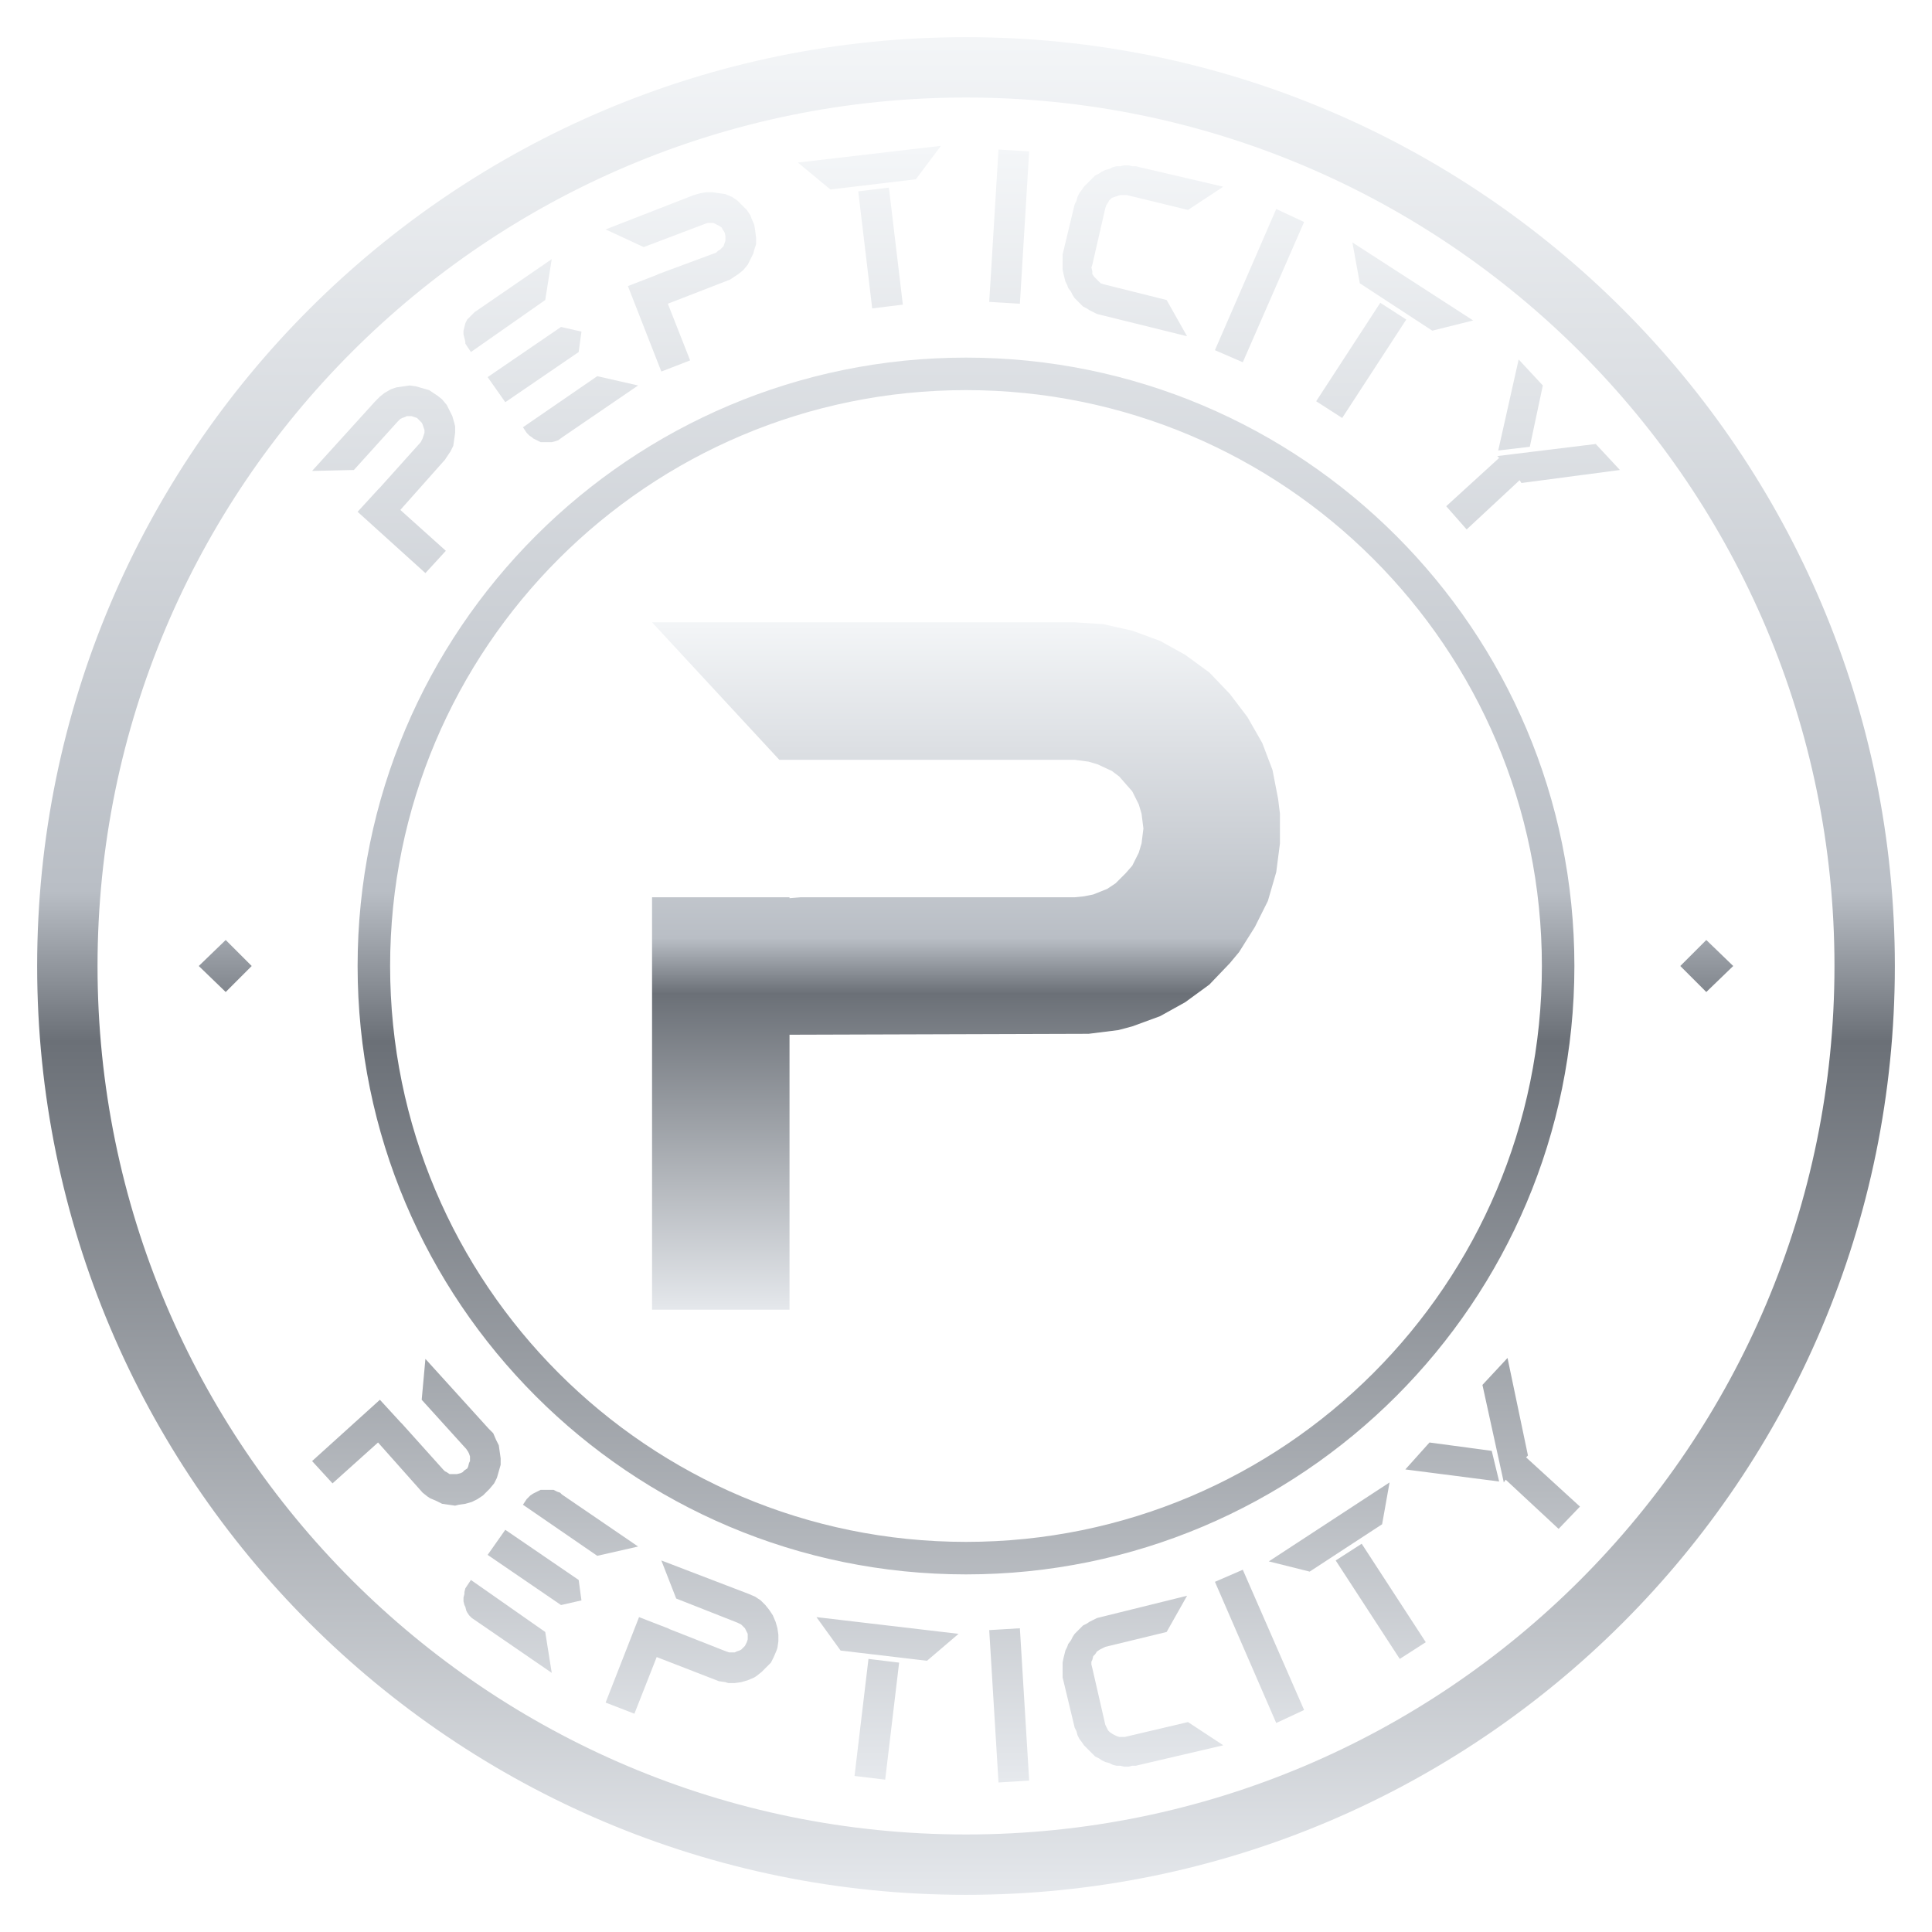
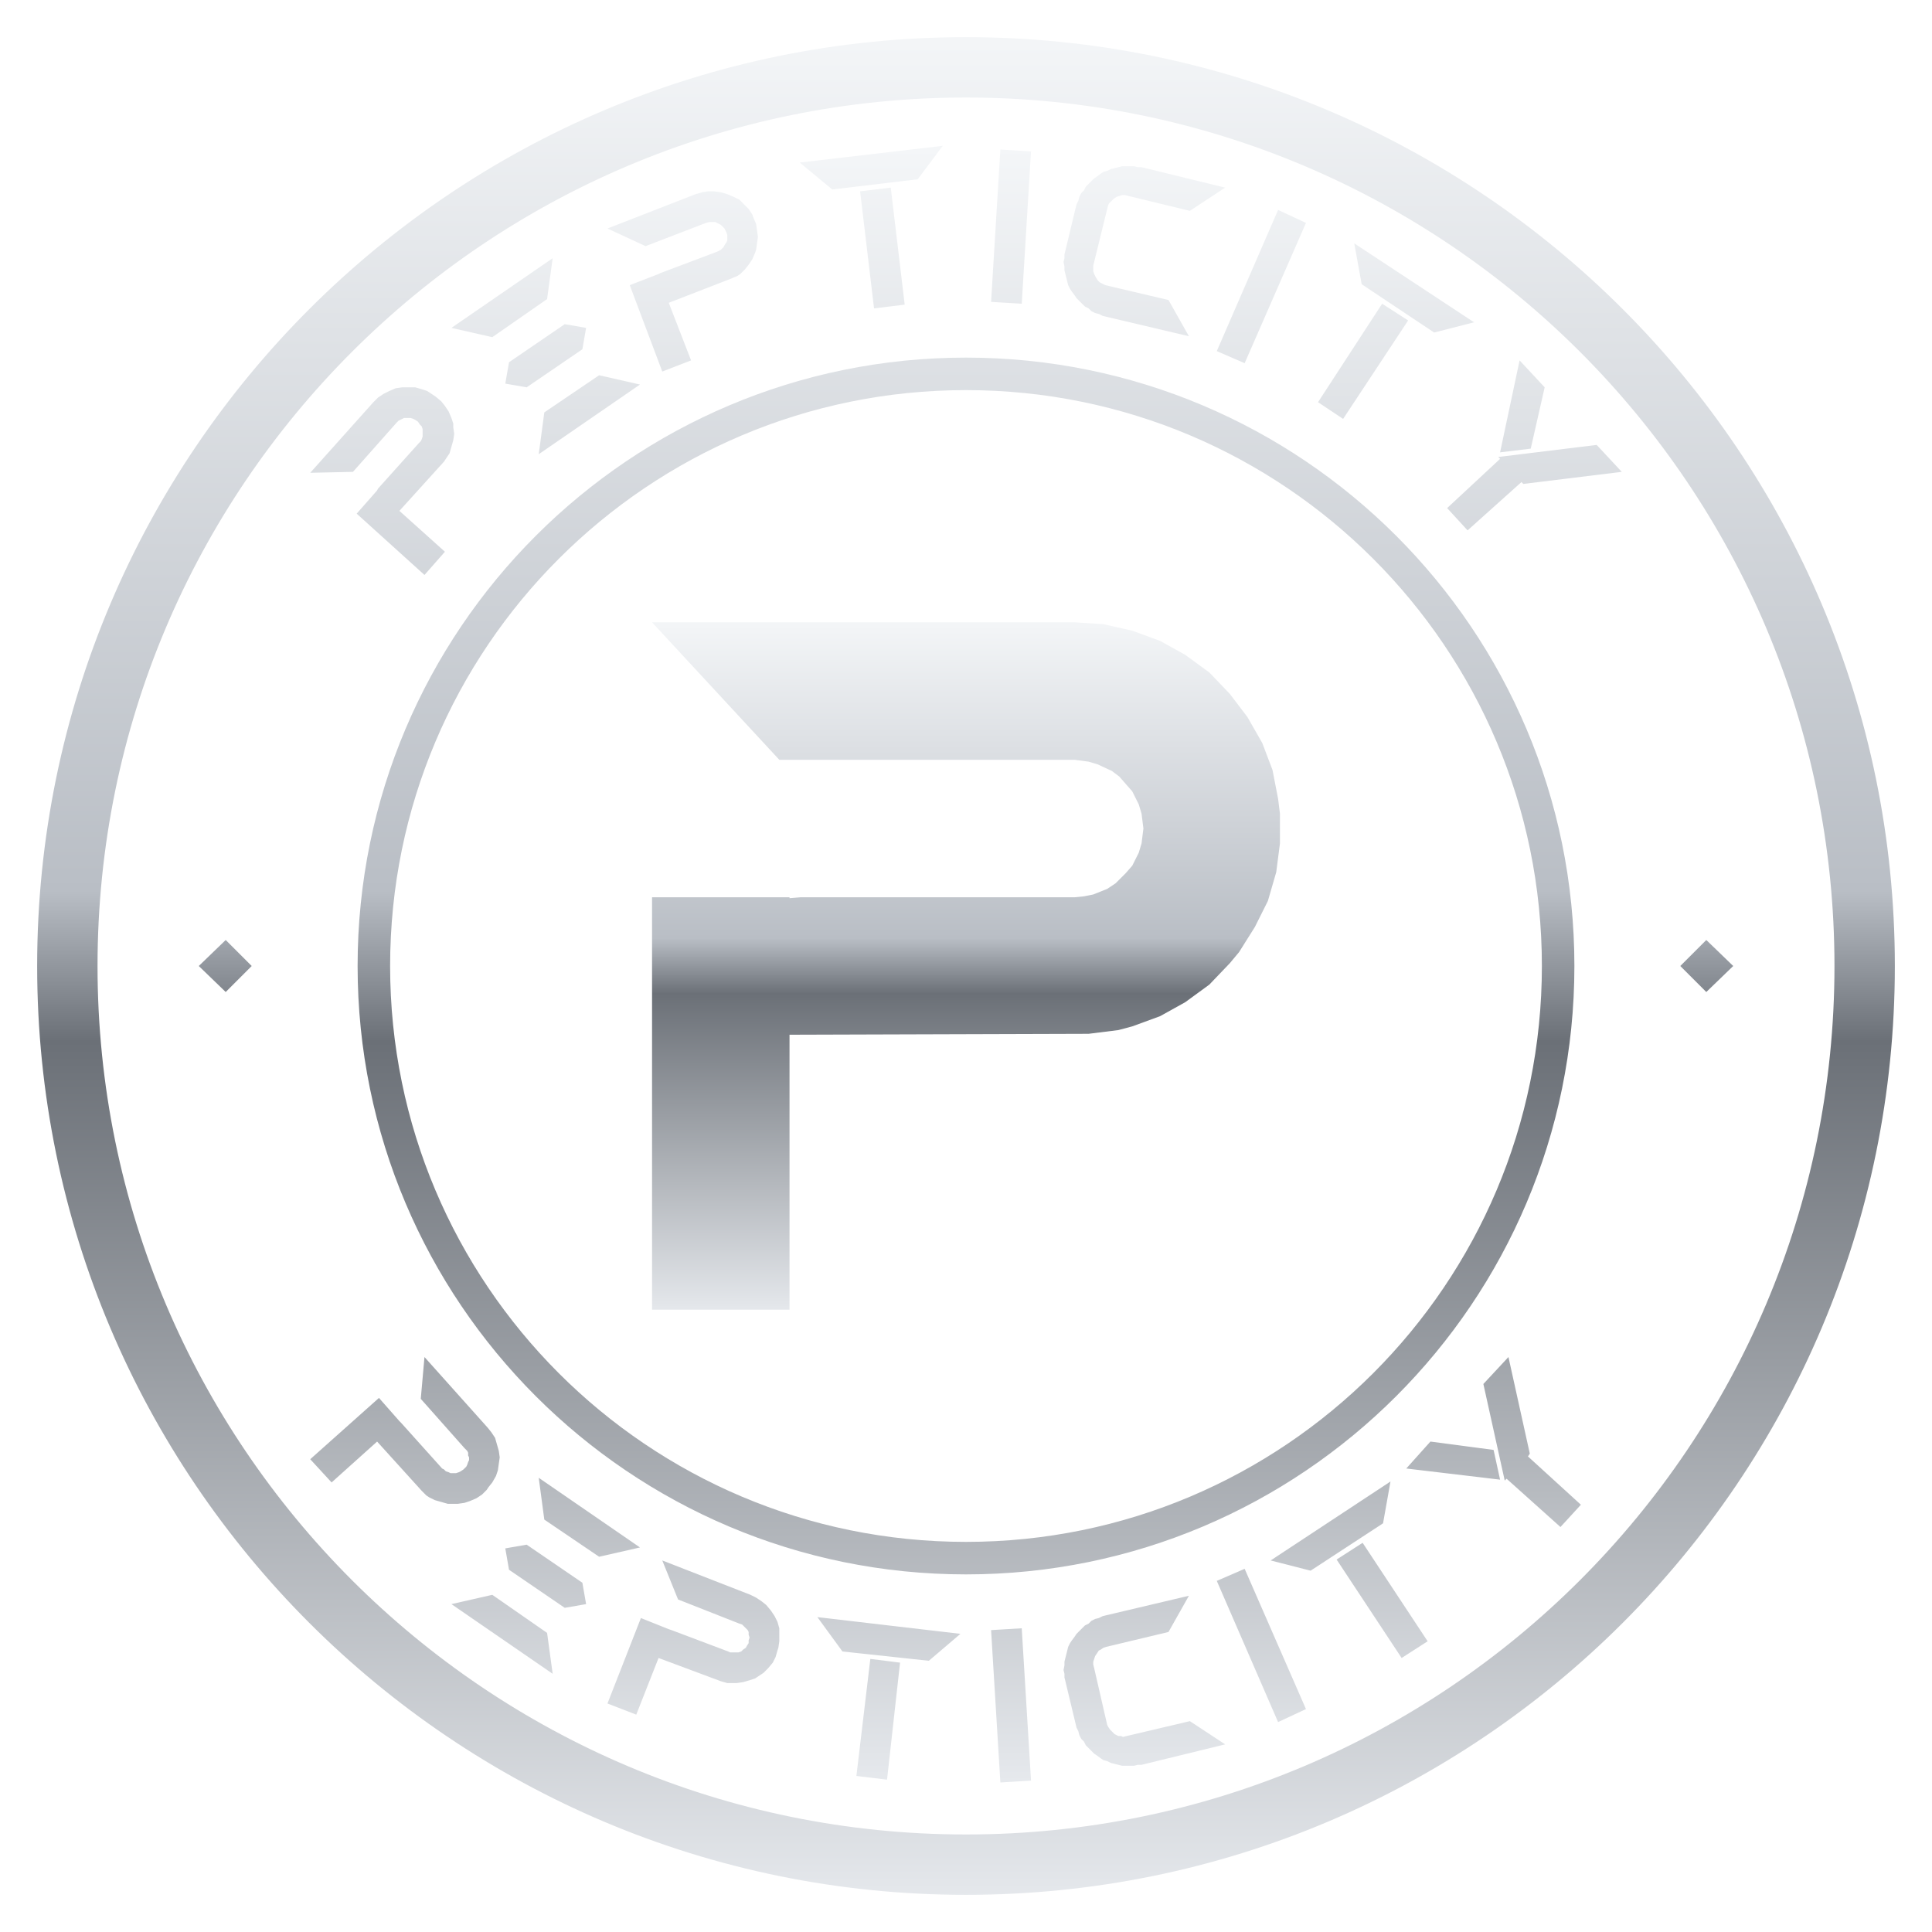
<svg xmlns="http://www.w3.org/2000/svg" viewBox="-1.04 -1.04 2.08 2.08">
  <defs>
    <linearGradient id="g" x1="0" y1="0" x2="0" y2="1">
      <stop offset="0" stop-color="#f4f6f8" />
      <stop offset=".46" stop-color="#b9bec5" />
      <stop offset=".54" stop-color="#6b7077" />
      <stop offset="1" stop-color="#e6e9ed" />
    </linearGradient>
  </defs>
  <path fill="url(#g)" fill-rule="evenodd" d="M1.0 0 A1.0 1.0 0 1 0 -1.0 0 A1.0 1.0 0 1 0 1.0 0ZM0.935 0 A0.935 0.935 0 1 1 -0.935 0 A0.935 0.935 0 1 1 0.935 0ZM0.655 0 A0.655 0.655 0 1 0 -0.655 0 A0.655 0.655 0 1 0 0.655 0ZM0.62 0 A0.62 0.62 0 1 1 -0.62 0 A0.62 0.62 0 1 1 0.62 0Z" />
-   <path fill="url(#g)" d="M-0.655 -0.489 L-0.582 -0.423 L-0.56 -0.447 L-0.609 -0.491 L-0.561 -0.545 L-0.557 -0.551 L-0.555 -0.554 L-0.552 -0.56 L-0.551 -0.567 L-0.55 -0.574 L-0.55 -0.581 L-0.551 -0.585 L-0.553 -0.592 L-0.556 -0.598 L-0.559 -0.604 L-0.564 -0.61 L-0.569 -0.614 L-0.572 -0.616 L-0.578 -0.62 L-0.585 -0.622 L-0.592 -0.624 L-0.599 -0.625 L-0.606 -0.624 L-0.613 -0.623 L-0.619 -0.621 L-0.626 -0.617 L-0.631 -0.613 L-0.636 -0.608 L-0.704 -0.533 L-0.659 -0.534 L-0.612 -0.586 L-0.609 -0.589 L-0.607 -0.59 L-0.604 -0.591 L-0.602 -0.592 L-0.599 -0.592 L-0.597 -0.592 L-0.594 -0.591 L-0.591 -0.59 L-0.589 -0.588 L-0.586 -0.585 L-0.585 -0.583 L-0.584 -0.58 L-0.583 -0.577 L-0.583 -0.574 L-0.584 -0.571 L-0.585 -0.568 L-0.586 -0.566 L-0.587 -0.564 L-0.631 -0.515 L-0.633 -0.513 L-0.633 -0.513ZM-0.477 -0.58 L-0.473 -0.574 L-0.47 -0.571 L-0.467 -0.569 L-0.466 -0.568 L-0.462 -0.566 L-0.458 -0.564 L-0.454 -0.564 L-0.452 -0.564 L-0.448 -0.564 L-0.446 -0.564 L-0.442 -0.565 L-0.439 -0.566 L-0.435 -0.569 L-0.353 -0.625 L-0.397 -0.635ZM-0.537 -0.667 L-0.533 -0.661 L-0.453 -0.717 L-0.446 -0.761 L-0.529 -0.704 L-0.53 -0.703 L-0.533 -0.7 L-0.536 -0.697 L-0.537 -0.696 L-0.539 -0.692 L-0.54 -0.688 L-0.541 -0.684 L-0.541 -0.68 L-0.54 -0.676 L-0.539 -0.672 L-0.539 -0.67ZM-0.436 -0.688 L-0.515 -0.634 L-0.496 -0.607 L-0.417 -0.661 L-0.414 -0.683ZM-0.364 -0.732 L-0.328 -0.64 L-0.297 -0.652 L-0.321 -0.713 L-0.254 -0.739 L-0.248 -0.743 L-0.245 -0.745 L-0.24 -0.749 L-0.235 -0.755 L-0.232 -0.761 L-0.229 -0.767 L-0.228 -0.771 L-0.226 -0.777 L-0.226 -0.784 L-0.227 -0.792 L-0.228 -0.798 L-0.231 -0.805 L-0.232 -0.808 L-0.236 -0.814 L-0.241 -0.819 L-0.246 -0.824 L-0.252 -0.828 L-0.259 -0.831 L-0.266 -0.832 L-0.273 -0.833 L-0.28 -0.833 L-0.286 -0.832 L-0.293 -0.83 L-0.388 -0.793 L-0.347 -0.774 L-0.281 -0.799 L-0.278 -0.8 L-0.276 -0.8 L-0.272 -0.8 L-0.27 -0.799 L-0.268 -0.798 L-0.266 -0.797 L-0.263 -0.795 L-0.262 -0.793 L-0.26 -0.79 L-0.259 -0.786 L-0.259 -0.784 L-0.259 -0.781 L-0.26 -0.778 L-0.261 -0.775 L-0.263 -0.773 L-0.265 -0.771 L-0.267 -0.77 L-0.269 -0.768 L-0.331 -0.745 L-0.333 -0.744 L-0.333 -0.744ZM-0.027 -0.883 L-0.181 -0.865 L-0.146 -0.836 L-0.054 -0.847ZM-0.116 -0.834 L-0.101 -0.708 L-0.068 -0.712 L-0.083 -0.838ZM0.025 -0.715 L0.058 -0.713 L0.068 -0.877 L0.035 -0.879ZM0.277 -0.839 L0.187 -0.86 L0.183 -0.861 L0.179 -0.861 L0.175 -0.862 L0.17 -0.862 L0.166 -0.861 L0.162 -0.861 L0.158 -0.86 L0.154 -0.858 L0.15 -0.857 L0.146 -0.855 L0.143 -0.853 L0.139 -0.851 L0.136 -0.848 L0.133 -0.845 L0.13 -0.842 L0.127 -0.839 L0.125 -0.836 L0.122 -0.832 L0.12 -0.828 L0.119 -0.824 L0.117 -0.82 L0.116 -0.816 L0.104 -0.766 L0.104 -0.762 L0.104 -0.758 L0.104 -0.754 L0.104 -0.75 L0.105 -0.745 L0.106 -0.741 L0.107 -0.737 L0.109 -0.733 L0.11 -0.73 L0.113 -0.726 L0.115 -0.722 L0.117 -0.719 L0.12 -0.716 L0.123 -0.713 L0.126 -0.71 L0.13 -0.708 L0.133 -0.706 L0.137 -0.704 L0.141 -0.702 L0.145 -0.701 L0.149 -0.7 L0.238 -0.678 L0.216 -0.717 L0.148 -0.734 L0.145 -0.735 L0.143 -0.737 L0.141 -0.739 L0.138 -0.742 L0.136 -0.745 L0.136 -0.748 L0.135 -0.752 L0.136 -0.755 L0.15 -0.816 L0.151 -0.819 L0.153 -0.822 L0.154 -0.824 L0.157 -0.827 L0.16 -0.828 L0.163 -0.829 L0.166 -0.83 L0.169 -0.83 L0.173 -0.83 L0.239 -0.814ZM0.268 -0.663 L0.298 -0.65 L0.364 -0.801 L0.334 -0.815ZM0.546 -0.695 L0.416 -0.779 L0.424 -0.735 L0.502 -0.684ZM0.446 -0.714 L0.377 -0.608 L0.405 -0.59 L0.474 -0.696ZM0.574 -0.547 L0.517 -0.495 L0.539 -0.47 L0.596 -0.523 L0.598 -0.52 L0.704 -0.534 L0.678 -0.562 L0.572 -0.549ZM0.607 -0.559 L0.621 -0.625 L0.595 -0.653 L0.573 -0.555ZM-0.631 0.467 L-0.704 0.533 L-0.682 0.557 L-0.633 0.513 L-0.585 0.567 L-0.58 0.571 L-0.577 0.573 L-0.57 0.576 L-0.564 0.579 L-0.557 0.58 L-0.55 0.581 L-0.546 0.58 L-0.539 0.579 L-0.532 0.577 L-0.526 0.574 L-0.52 0.57 L-0.515 0.565 L-0.513 0.563 L-0.508 0.557 L-0.505 0.551 L-0.503 0.544 L-0.501 0.537 L-0.501 0.53 L-0.502 0.523 L-0.503 0.516 L-0.506 0.51 L-0.509 0.503 L-0.514 0.498 L-0.582 0.423 L-0.586 0.467 L-0.538 0.52 L-0.536 0.523 L-0.535 0.525 L-0.534 0.528 L-0.534 0.531 L-0.534 0.533 L-0.535 0.535 L-0.536 0.539 L-0.537 0.541 L-0.54 0.543 L-0.542 0.545 L-0.544 0.546 L-0.548 0.547 L-0.55 0.547 L-0.554 0.547 L-0.556 0.547 L-0.559 0.545 L-0.561 0.544 L-0.563 0.542 L-0.607 0.493 L-0.609 0.491 L-0.609 0.491ZM-0.533 0.661 L-0.537 0.667 L-0.539 0.67 L-0.54 0.674 L-0.54 0.676 L-0.541 0.68 L-0.541 0.684 L-0.54 0.688 L-0.539 0.69 L-0.538 0.694 L-0.537 0.696 L-0.535 0.699 L-0.532 0.702 L-0.529 0.704 L-0.446 0.761 L-0.453 0.717ZM-0.473 0.574 L-0.477 0.58 L-0.397 0.635 L-0.353 0.625 L-0.435 0.569 L-0.437 0.567 L-0.44 0.566 L-0.444 0.564 L-0.446 0.564 L-0.45 0.564 L-0.454 0.564 L-0.458 0.564 L-0.462 0.566 L-0.466 0.568 L-0.469 0.57 L-0.47 0.571ZM-0.417 0.661 L-0.496 0.607 L-0.515 0.634 L-0.436 0.688 L-0.414 0.683ZM-0.352 0.701 L-0.388 0.793 L-0.357 0.805 L-0.333 0.744 L-0.266 0.77 L-0.259 0.771 L-0.256 0.772 L-0.249 0.772 L-0.242 0.771 L-0.235 0.769 L-0.228 0.766 L-0.225 0.764 L-0.22 0.76 L-0.215 0.755 L-0.21 0.75 L-0.207 0.744 L-0.204 0.737 L-0.203 0.734 L-0.202 0.727 L-0.202 0.72 L-0.203 0.713 L-0.205 0.706 L-0.208 0.699 L-0.212 0.693 L-0.216 0.688 L-0.221 0.683 L-0.227 0.679 L-0.234 0.676 L-0.328 0.64 L-0.312 0.681 L-0.246 0.707 L-0.242 0.709 L-0.241 0.71 L-0.238 0.713 L-0.237 0.715 L-0.236 0.717 L-0.235 0.719 L-0.235 0.723 L-0.235 0.725 L-0.236 0.728 L-0.238 0.732 L-0.239 0.733 L-0.242 0.736 L-0.244 0.737 L-0.247 0.738 L-0.249 0.739 L-0.253 0.739 L-0.255 0.739 L-0.258 0.738 L-0.319 0.714 L-0.321 0.713 L-0.321 0.713ZM-0.008 0.719 L-0.161 0.701 L-0.135 0.737 L-0.042 0.748ZM-0.105 0.746 L-0.12 0.872 L-0.087 0.876 L-0.072 0.75ZM0.035 0.879 L0.068 0.877 L0.058 0.713 L0.025 0.715ZM0.238 0.678 L0.149 0.7 L0.145 0.701 L0.141 0.702 L0.137 0.704 L0.133 0.706 L0.13 0.708 L0.126 0.71 L0.123 0.713 L0.12 0.716 L0.117 0.719 L0.115 0.722 L0.113 0.726 L0.11 0.73 L0.109 0.733 L0.107 0.737 L0.106 0.741 L0.105 0.745 L0.104 0.75 L0.104 0.754 L0.104 0.758 L0.104 0.762 L0.104 0.766 L0.105 0.77 L0.117 0.82 L0.119 0.824 L0.12 0.828 L0.122 0.832 L0.125 0.836 L0.127 0.839 L0.13 0.842 L0.133 0.845 L0.136 0.848 L0.139 0.851 L0.143 0.853 L0.146 0.855 L0.15 0.857 L0.154 0.858 L0.158 0.86 L0.162 0.861 L0.166 0.861 L0.17 0.862 L0.175 0.862 L0.179 0.861 L0.183 0.861 L0.187 0.86 L0.277 0.839 L0.239 0.814 L0.171 0.83 L0.167 0.83 L0.165 0.83 L0.162 0.829 L0.158 0.827 L0.155 0.825 L0.153 0.823 L0.151 0.819 L0.15 0.817 L0.136 0.756 L0.135 0.752 L0.135 0.749 L0.136 0.747 L0.137 0.743 L0.139 0.741 L0.141 0.738 L0.144 0.736 L0.146 0.735 L0.15 0.733 L0.216 0.717ZM0.334 0.815 L0.364 0.801 L0.298 0.65 L0.268 0.663ZM0.456 0.556 L0.326 0.641 L0.37 0.652 L0.448 0.601ZM0.398 0.64 L0.467 0.746 L0.495 0.728 L0.426 0.622ZM0.581 0.553 L0.638 0.606 L0.661 0.582 L0.603 0.529 L0.605 0.527 L0.583 0.422 L0.556 0.451 L0.579 0.556ZM0.566 0.522 L0.499 0.513 L0.473 0.542 L0.574 0.555ZM0.826 -0 L0.797 0.028 L0.769 0 L0.797 -0.028ZM-0.826 -0 L-0.797 -0.028 L-0.769 -0 L-0.797 0.028Z" />
+   <path fill="url(#g)" d="M-0.656 -0.487 L-0.583 -0.421 L-0.561 -0.446 L-0.61 -0.49 L-0.562 -0.543 L-0.558 -0.549 L-0.556 -0.552 L-0.554 -0.559 L-0.552 -0.566 L-0.551 -0.573 L-0.552 -0.58 L-0.552 -0.584 L-0.554 -0.59 L-0.557 -0.597 L-0.561 -0.603 L-0.565 -0.608 L-0.571 -0.613 L-0.574 -0.615 L-0.58 -0.619 L-0.586 -0.621 L-0.593 -0.623 L-0.6 -0.623 L-0.607 -0.623 L-0.614 -0.622 L-0.621 -0.619 L-0.627 -0.616 L-0.633 -0.612 L-0.638 -0.607 L-0.706 -0.531 L-0.66 -0.532 L-0.613 -0.585 L-0.611 -0.587 L-0.609 -0.588 L-0.605 -0.59 L-0.603 -0.59 L-0.601 -0.59 L-0.598 -0.59 L-0.595 -0.589 L-0.593 -0.588 L-0.59 -0.586 L-0.588 -0.583 L-0.586 -0.581 L-0.585 -0.578 L-0.585 -0.576 L-0.585 -0.572 L-0.585 -0.57 L-0.586 -0.567 L-0.587 -0.565 L-0.589 -0.563 L-0.633 -0.514 L-0.634 -0.512 L-0.634 -0.512ZM-0.395 -0.636 L-0.454 -0.596 L-0.46 -0.551 L-0.351 -0.626ZM-0.451 -0.718 L-0.445 -0.762 L-0.554 -0.687 L-0.51 -0.677ZM-0.432 -0.691 L-0.492 -0.65 L-0.496 -0.627 L-0.473 -0.623 L-0.413 -0.664 L-0.409 -0.687ZM-0.362 -0.733 L-0.327 -0.64 L-0.296 -0.652 L-0.32 -0.714 L-0.253 -0.74 L-0.246 -0.743 L-0.243 -0.745 L-0.238 -0.75 L-0.234 -0.755 L-0.23 -0.761 L-0.227 -0.768 L-0.226 -0.771 L-0.225 -0.778 L-0.224 -0.785 L-0.225 -0.792 L-0.226 -0.799 L-0.229 -0.806 L-0.23 -0.809 L-0.234 -0.815 L-0.239 -0.82 L-0.244 -0.825 L-0.25 -0.828 L-0.257 -0.831 L-0.264 -0.833 L-0.271 -0.834 L-0.278 -0.834 L-0.284 -0.833 L-0.291 -0.831 L-0.386 -0.794 L-0.345 -0.775 L-0.28 -0.8 L-0.276 -0.801 L-0.274 -0.801 L-0.27 -0.801 L-0.268 -0.8 L-0.266 -0.799 L-0.264 -0.798 L-0.261 -0.795 L-0.26 -0.794 L-0.258 -0.79 L-0.257 -0.787 L-0.257 -0.785 L-0.257 -0.781 L-0.258 -0.779 L-0.26 -0.776 L-0.261 -0.774 L-0.264 -0.771 L-0.266 -0.77 L-0.268 -0.769 L-0.329 -0.746 L-0.331 -0.745 L-0.331 -0.745ZM-0.025 -0.883 L-0.179 -0.865 L-0.144 -0.836 L-0.052 -0.847ZM-0.114 -0.834 L-0.099 -0.708 L-0.066 -0.712 L-0.081 -0.838ZM0.027 -0.715 L0.06 -0.713 L0.07 -0.877 L0.037 -0.879ZM0.279 -0.838 L0.189 -0.86 L0.185 -0.86 L0.181 -0.861 L0.177 -0.861 L0.172 -0.861 L0.168 -0.861 L0.164 -0.86 L0.16 -0.859 L0.156 -0.858 L0.152 -0.856 L0.148 -0.855 L0.145 -0.853 L0.141 -0.85 L0.138 -0.848 L0.135 -0.845 L0.132 -0.842 L0.129 -0.839 L0.127 -0.835 L0.124 -0.832 L0.122 -0.828 L0.121 -0.824 L0.119 -0.82 L0.118 -0.816 L0.106 -0.766 L0.106 -0.762 L0.105 -0.758 L0.106 -0.753 L0.106 -0.749 L0.107 -0.745 L0.108 -0.741 L0.109 -0.737 L0.11 -0.733 L0.112 -0.729 L0.114 -0.726 L0.117 -0.722 L0.119 -0.719 L0.122 -0.716 L0.125 -0.713 L0.128 -0.71 L0.132 -0.708 L0.135 -0.705 L0.139 -0.703 L0.143 -0.702 L0.147 -0.7 L0.151 -0.699 L0.24 -0.678 L0.218 -0.717 L0.15 -0.733 L0.146 -0.735 L0.144 -0.736 L0.142 -0.738 L0.14 -0.741 L0.138 -0.745 L0.137 -0.748 L0.137 -0.752 L0.137 -0.754 L0.152 -0.815 L0.153 -0.819 L0.154 -0.821 L0.156 -0.823 L0.159 -0.826 L0.162 -0.828 L0.165 -0.829 L0.168 -0.83 L0.171 -0.83 L0.175 -0.829 L0.241 -0.813ZM0.27 -0.662 L0.3 -0.649 L0.366 -0.8 L0.336 -0.814ZM0.547 -0.693 L0.418 -0.778 L0.426 -0.734 L0.504 -0.682ZM0.448 -0.713 L0.379 -0.607 L0.406 -0.589 L0.476 -0.695ZM0.575 -0.546 L0.518 -0.493 L0.54 -0.469 L0.598 -0.521 L0.6 -0.519 L0.706 -0.532 L0.679 -0.561 L0.573 -0.548ZM0.608 -0.557 L0.623 -0.623 L0.596 -0.652 L0.575 -0.553ZM-0.632 0.465 L-0.706 0.531 L-0.683 0.556 L-0.634 0.512 L-0.586 0.565 L-0.581 0.57 L-0.578 0.572 L-0.572 0.575 L-0.565 0.577 L-0.558 0.579 L-0.551 0.579 L-0.547 0.579 L-0.54 0.578 L-0.534 0.576 L-0.527 0.573 L-0.521 0.569 L-0.516 0.564 L-0.514 0.561 L-0.51 0.556 L-0.506 0.549 L-0.504 0.543 L-0.503 0.536 L-0.502 0.529 L-0.503 0.522 L-0.505 0.515 L-0.507 0.508 L-0.511 0.502 L-0.515 0.497 L-0.583 0.421 L-0.587 0.466 L-0.54 0.519 L-0.537 0.522 L-0.536 0.524 L-0.536 0.527 L-0.535 0.529 L-0.535 0.532 L-0.536 0.534 L-0.537 0.537 L-0.538 0.539 L-0.541 0.542 L-0.544 0.544 L-0.546 0.545 L-0.549 0.546 L-0.552 0.546 L-0.555 0.546 L-0.557 0.545 L-0.56 0.544 L-0.562 0.542 L-0.564 0.541 L-0.608 0.492 L-0.61 0.49 L-0.61 0.49ZM-0.451 0.718 L-0.51 0.677 L-0.554 0.687 L-0.445 0.762ZM-0.395 0.636 L-0.351 0.626 L-0.46 0.551 L-0.454 0.596ZM-0.413 0.664 L-0.473 0.623 L-0.496 0.627 L-0.492 0.65 L-0.432 0.691 L-0.409 0.687ZM-0.35 0.702 L-0.386 0.794 L-0.355 0.806 L-0.331 0.745 L-0.264 0.77 L-0.257 0.772 L-0.254 0.772 L-0.247 0.772 L-0.24 0.771 L-0.233 0.769 L-0.227 0.767 L-0.224 0.765 L-0.218 0.761 L-0.213 0.756 L-0.208 0.75 L-0.205 0.744 L-0.203 0.737 L-0.202 0.734 L-0.201 0.727 L-0.201 0.72 L-0.201 0.713 L-0.203 0.706 L-0.206 0.7 L-0.21 0.694 L-0.215 0.688 L-0.22 0.684 L-0.226 0.68 L-0.232 0.677 L-0.327 0.64 L-0.31 0.682 L-0.244 0.708 L-0.241 0.709 L-0.239 0.711 L-0.237 0.713 L-0.235 0.715 L-0.234 0.717 L-0.234 0.72 L-0.233 0.723 L-0.234 0.726 L-0.234 0.729 L-0.236 0.732 L-0.237 0.734 L-0.24 0.736 L-0.242 0.738 L-0.245 0.739 L-0.248 0.739 L-0.251 0.739 L-0.254 0.739 L-0.256 0.738 L-0.317 0.715 L-0.32 0.714 L-0.32 0.714ZM-0.006 0.719 L-0.16 0.701 L-0.133 0.738 L-0.04 0.748ZM-0.103 0.746 L-0.118 0.872 L-0.085 0.876 L-0.071 0.75ZM0.037 0.879 L0.07 0.877 L0.06 0.713 L0.027 0.715ZM0.24 0.678 L0.151 0.699 L0.147 0.7 L0.143 0.702 L0.139 0.703 L0.135 0.705 L0.132 0.708 L0.128 0.71 L0.125 0.713 L0.122 0.716 L0.119 0.719 L0.117 0.722 L0.114 0.726 L0.112 0.729 L0.11 0.733 L0.109 0.737 L0.108 0.741 L0.107 0.745 L0.106 0.749 L0.106 0.753 L0.105 0.758 L0.106 0.762 L0.106 0.766 L0.107 0.77 L0.119 0.82 L0.121 0.824 L0.122 0.828 L0.124 0.832 L0.127 0.835 L0.129 0.839 L0.132 0.842 L0.135 0.845 L0.138 0.848 L0.141 0.85 L0.145 0.853 L0.148 0.855 L0.152 0.856 L0.156 0.858 L0.16 0.859 L0.164 0.86 L0.168 0.861 L0.172 0.861 L0.177 0.861 L0.181 0.861 L0.185 0.86 L0.189 0.86 L0.279 0.838 L0.241 0.813 L0.173 0.829 L0.169 0.83 L0.167 0.829 L0.164 0.829 L0.16 0.827 L0.157 0.824 L0.155 0.822 L0.153 0.819 L0.152 0.817 L0.138 0.756 L0.137 0.752 L0.137 0.749 L0.138 0.746 L0.139 0.743 L0.141 0.74 L0.143 0.737 L0.145 0.736 L0.148 0.734 L0.151 0.733 L0.218 0.717ZM0.336 0.814 L0.366 0.8 L0.3 0.649 L0.27 0.662ZM0.457 0.555 L0.328 0.64 L0.371 0.651 L0.449 0.6ZM0.399 0.639 L0.469 0.745 L0.497 0.727 L0.427 0.621ZM0.582 0.552 L0.64 0.604 L0.662 0.58 L0.605 0.528 L0.607 0.525 L0.584 0.421 L0.557 0.45 L0.58 0.554ZM0.568 0.521 L0.5 0.512 L0.474 0.541 L0.575 0.553ZM0.826 -0 L0.797 0.028 L0.769 0 L0.797 -0.028ZM-0.826 -0 L-0.797 -0.028 L-0.769 -0 L-0.797 0.028Z" />
  <path fill="url(#g)" d="M-0.338 -0.074 L-0.338 0.37 L-0.19 0.37 L-0.19 0.074 L0.132 0.073 L0.164 0.069 L0.179 0.065 L0.209 0.054 L0.236 0.039 L0.262 0.02 L0.284 -0.003 L0.294 -0.015 L0.311 -0.042 L0.325 -0.07 L0.334 -0.101 L0.338 -0.132 L0.338 -0.164 L0.336 -0.18 L0.33 -0.211 L0.319 -0.24 L0.303 -0.268 L0.284 -0.293 L0.262 -0.316 L0.236 -0.335 L0.209 -0.35 L0.179 -0.361 L0.148 -0.368 L0.117 -0.37 L-0.338 -0.37 L-0.201 -0.222 L0.117 -0.222 L0.132 -0.22 L0.142 -0.217 L0.157 -0.21 L0.165 -0.204 L0.172 -0.196 L0.179 -0.188 L0.186 -0.174 L0.189 -0.164 L0.191 -0.148 L0.189 -0.132 L0.186 -0.122 L0.179 -0.108 L0.172 -0.1 L0.161 -0.089 L0.152 -0.083 L0.137 -0.077 L0.127 -0.075 L0.117 -0.074 L-0.178 -0.074 L-0.19 -0.073 L-0.19 -0.074Z" />
</svg>
